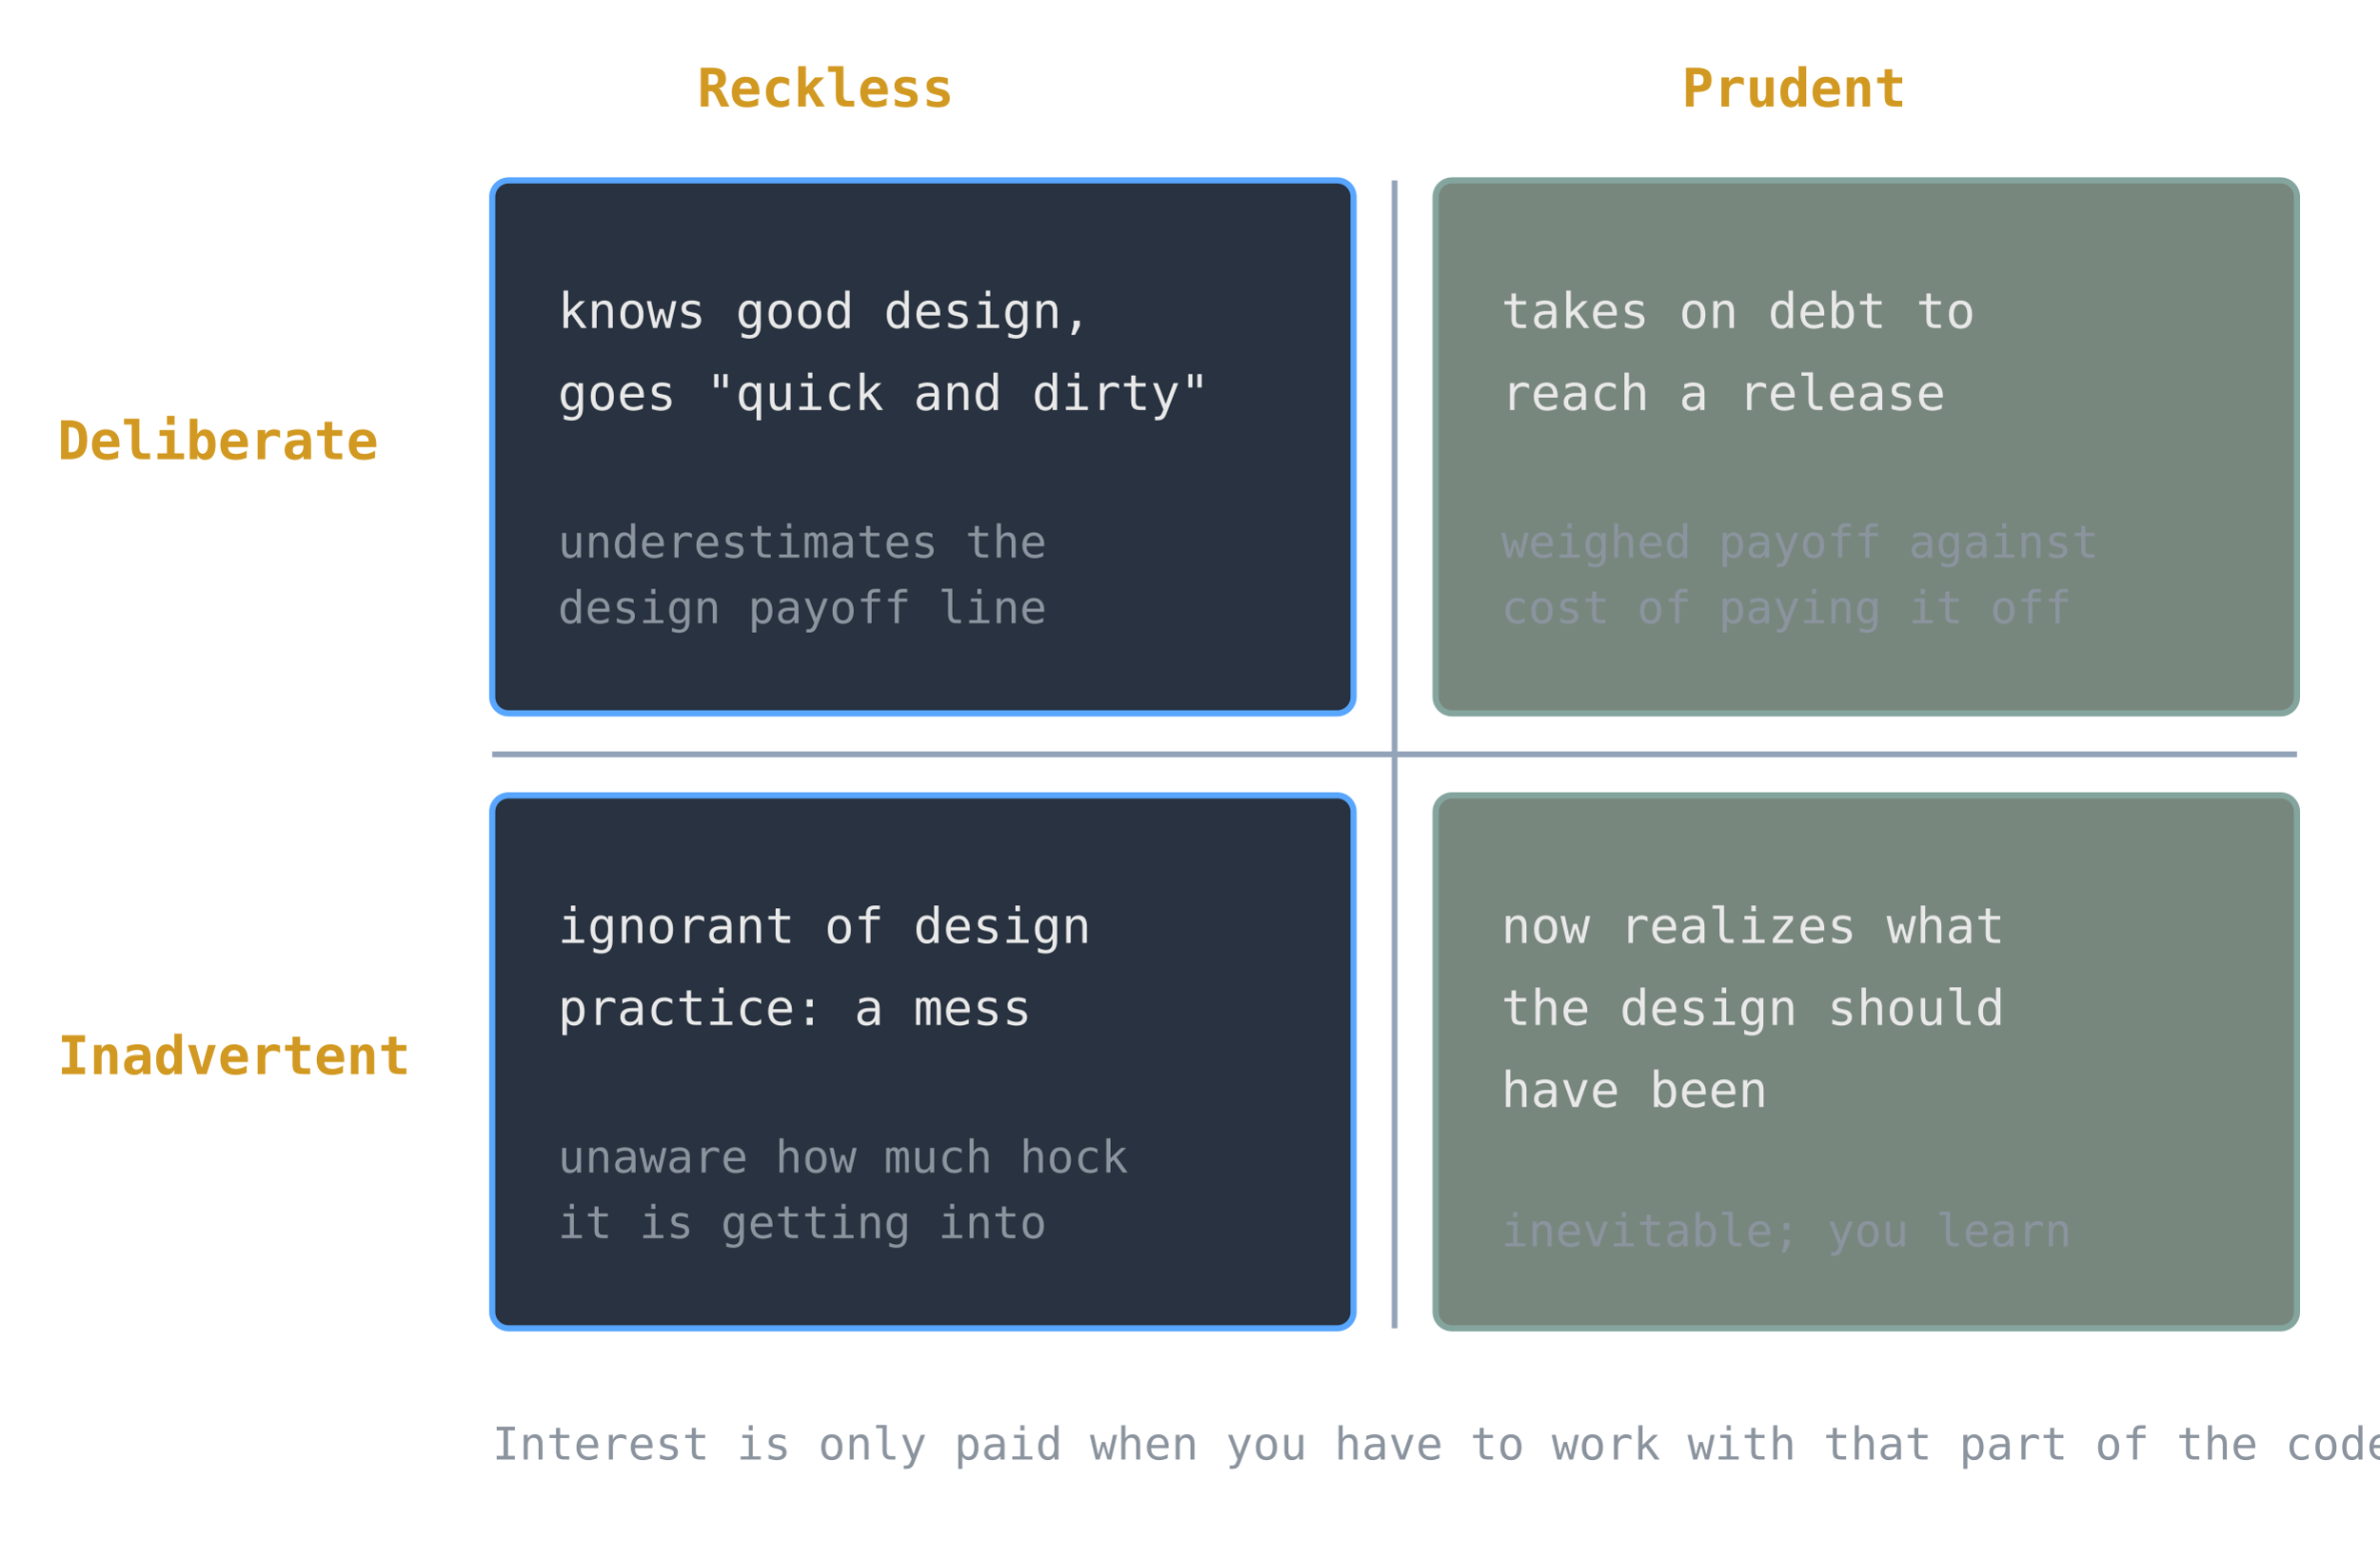
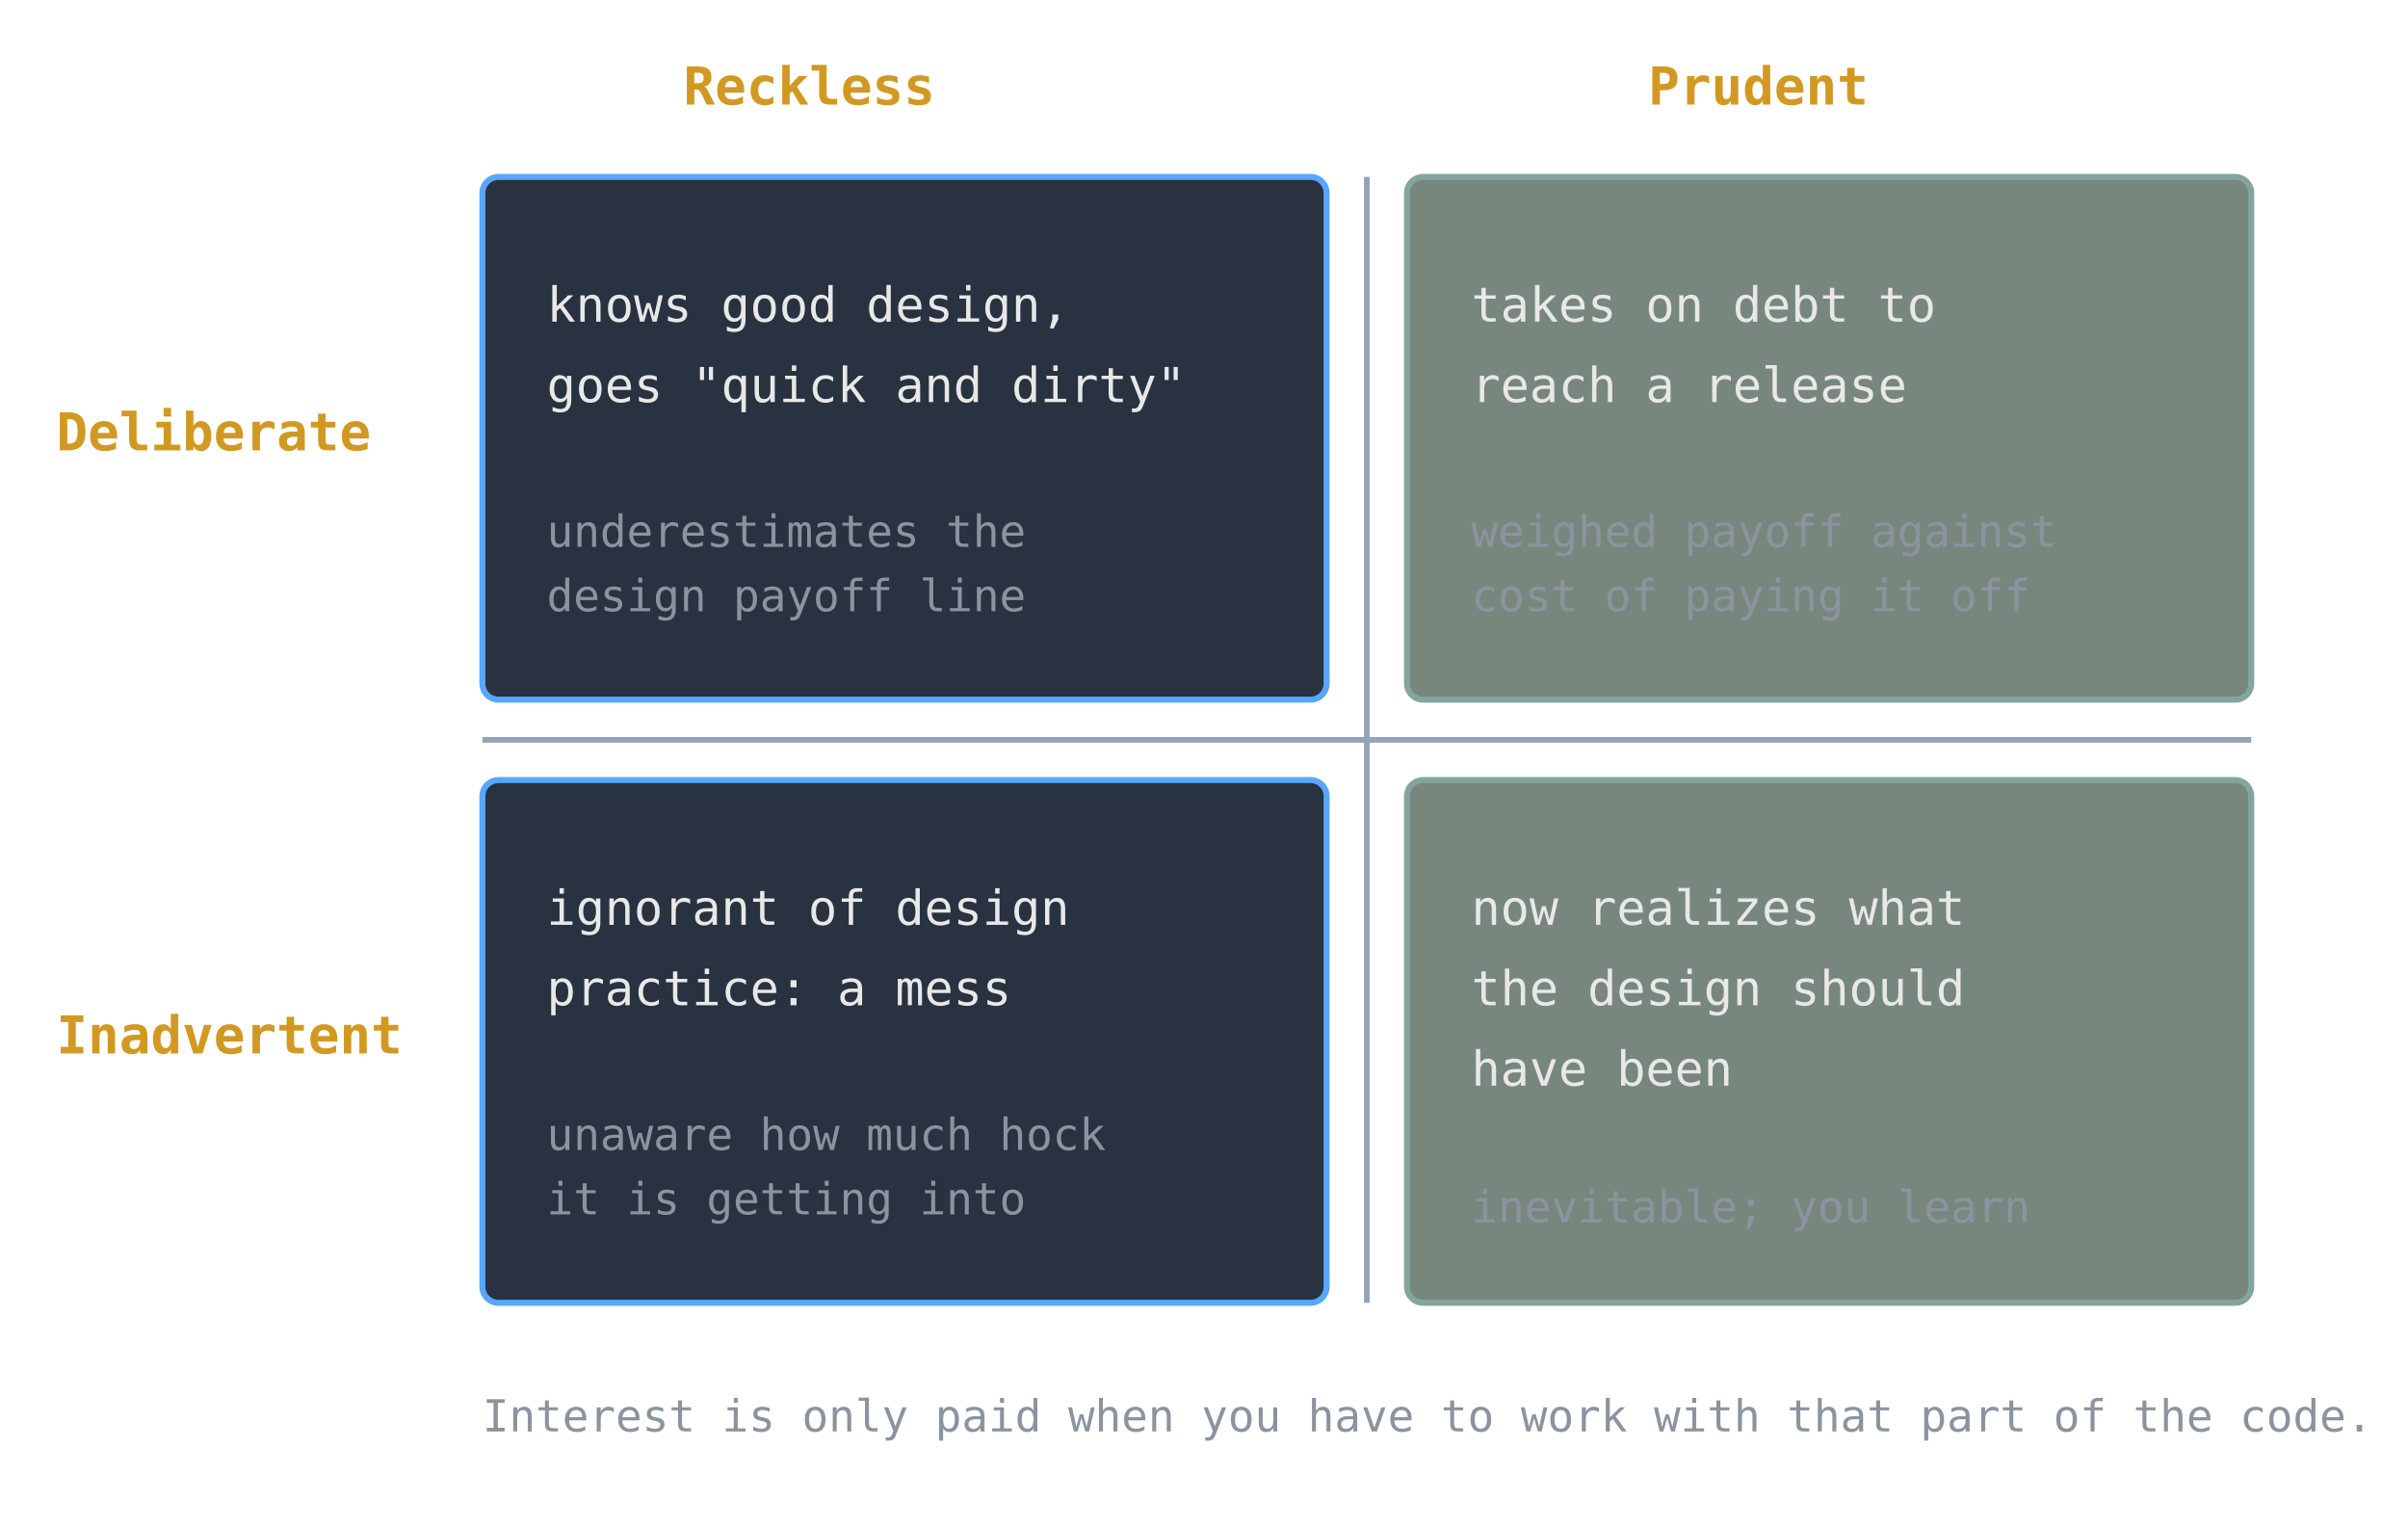
- <svg xmlns="http://www.w3.org/2000/svg" viewBox="0 0 580 380" fill="none" role="img" aria-label="Martin Fowler's technical debt quadrant, crossing reckless versus prudent against deliberate versus inadvertent. Deliberate and reckless: knows good design but goes quick and dirty. Deliberate and prudent: takes on debt to reach a release after weighing payoff against the cost of paying it off. Inadvertent and reckless: a team ignorant of design practices, producing a mess. Inadvertent and prudent: the team realizes, after building, what the design ought to have been.">
+ <svg xmlns="http://www.w3.org/2000/svg" viewBox="0 0 599 380" fill="none" role="img" aria-label="Martin Fowler's technical debt quadrant, crossing reckless versus prudent against deliberate versus inadvertent. Deliberate and reckless: knows good design but goes quick and dirty. Deliberate and prudent: takes on debt to reach a release after weighing payoff against the cost of paying it off. Inadvertent and reckless: a team ignorant of design practices, producing a mess. Inadvertent and prudent: the team realizes, after building, what the design ought to have been.">
  <style>
    text { font-family: 'IBM Plex Mono', 'SF Mono', 'Fira Code', 'Consolas', monospace; }
    .box      { fill: rgba(30,40,55,0.95); stroke: #58a6ff; stroke-width: 1.5; }
    .box-final{ fill: rgba(30,55,40,0.6);  stroke: #84a59d; stroke-width: 1.5; }
    .edge     { stroke: #93a3b8; stroke-width: 1.4; }
    .t        { fill: #e8e8e8; }
    .anno     { fill: #d29922; }
    .desc     { fill: #8b949e; }
  </style>
  <text class="anno" x="170" y="26" font-size="13" font-weight="bold">Reckless</text>
  <text class="anno" x="410" y="26" font-size="13" font-weight="bold">Prudent</text>
  <text class="anno" x="14" y="112" font-size="13" font-weight="bold">Deliberate</text>
  <text class="anno" x="14" y="262" font-size="13" font-weight="bold">Inadvertent</text>
  <rect class="box" x="120" y="44" width="210" height="130" rx="4" />
  <text class="t" x="136" y="80" font-size="12">knows good design,</text>
  <text class="t" x="136" y="100" font-size="12">goes "quick and dirty"</text>
  <text class="desc" x="136" y="136" font-size="11">underestimates the</text>
  <text class="desc" x="136" y="152" font-size="11">design payoff line</text>
  <rect class="box-final" x="350" y="44" width="210" height="130" rx="4" />
  <text class="t" x="366" y="80" font-size="12">takes on debt to</text>
  <text class="t" x="366" y="100" font-size="12">reach a release</text>
  <text class="desc" x="366" y="136" font-size="11">weighed payoff against</text>
  <text class="desc" x="366" y="152" font-size="11">cost of paying it off</text>
  <rect class="box" x="120" y="194" width="210" height="130" rx="4" />
  <text class="t" x="136" y="230" font-size="12">ignorant of design</text>
  <text class="t" x="136" y="250" font-size="12">practice: a mess</text>
  <text class="desc" x="136" y="286" font-size="11">unaware how much hock</text>
  <text class="desc" x="136" y="302" font-size="11">it is getting into</text>
  <rect class="box-final" x="350" y="194" width="210" height="130" rx="4" />
  <text class="t" x="366" y="230" font-size="12">now realizes what</text>
  <text class="t" x="366" y="250" font-size="12">the design should</text>
  <text class="t" x="366" y="270" font-size="12">have been</text>
  <text class="desc" x="366" y="304" font-size="11">inevitable; you learn</text>
  <line class="edge" x1="120" y1="184" x2="560" y2="184" />
  <line class="edge" x1="340" y1="44" x2="340" y2="324" />
  <text class="desc" x="120" y="356" font-size="11">Interest is only paid when you have to work with that part of the code.</text>
</svg>
